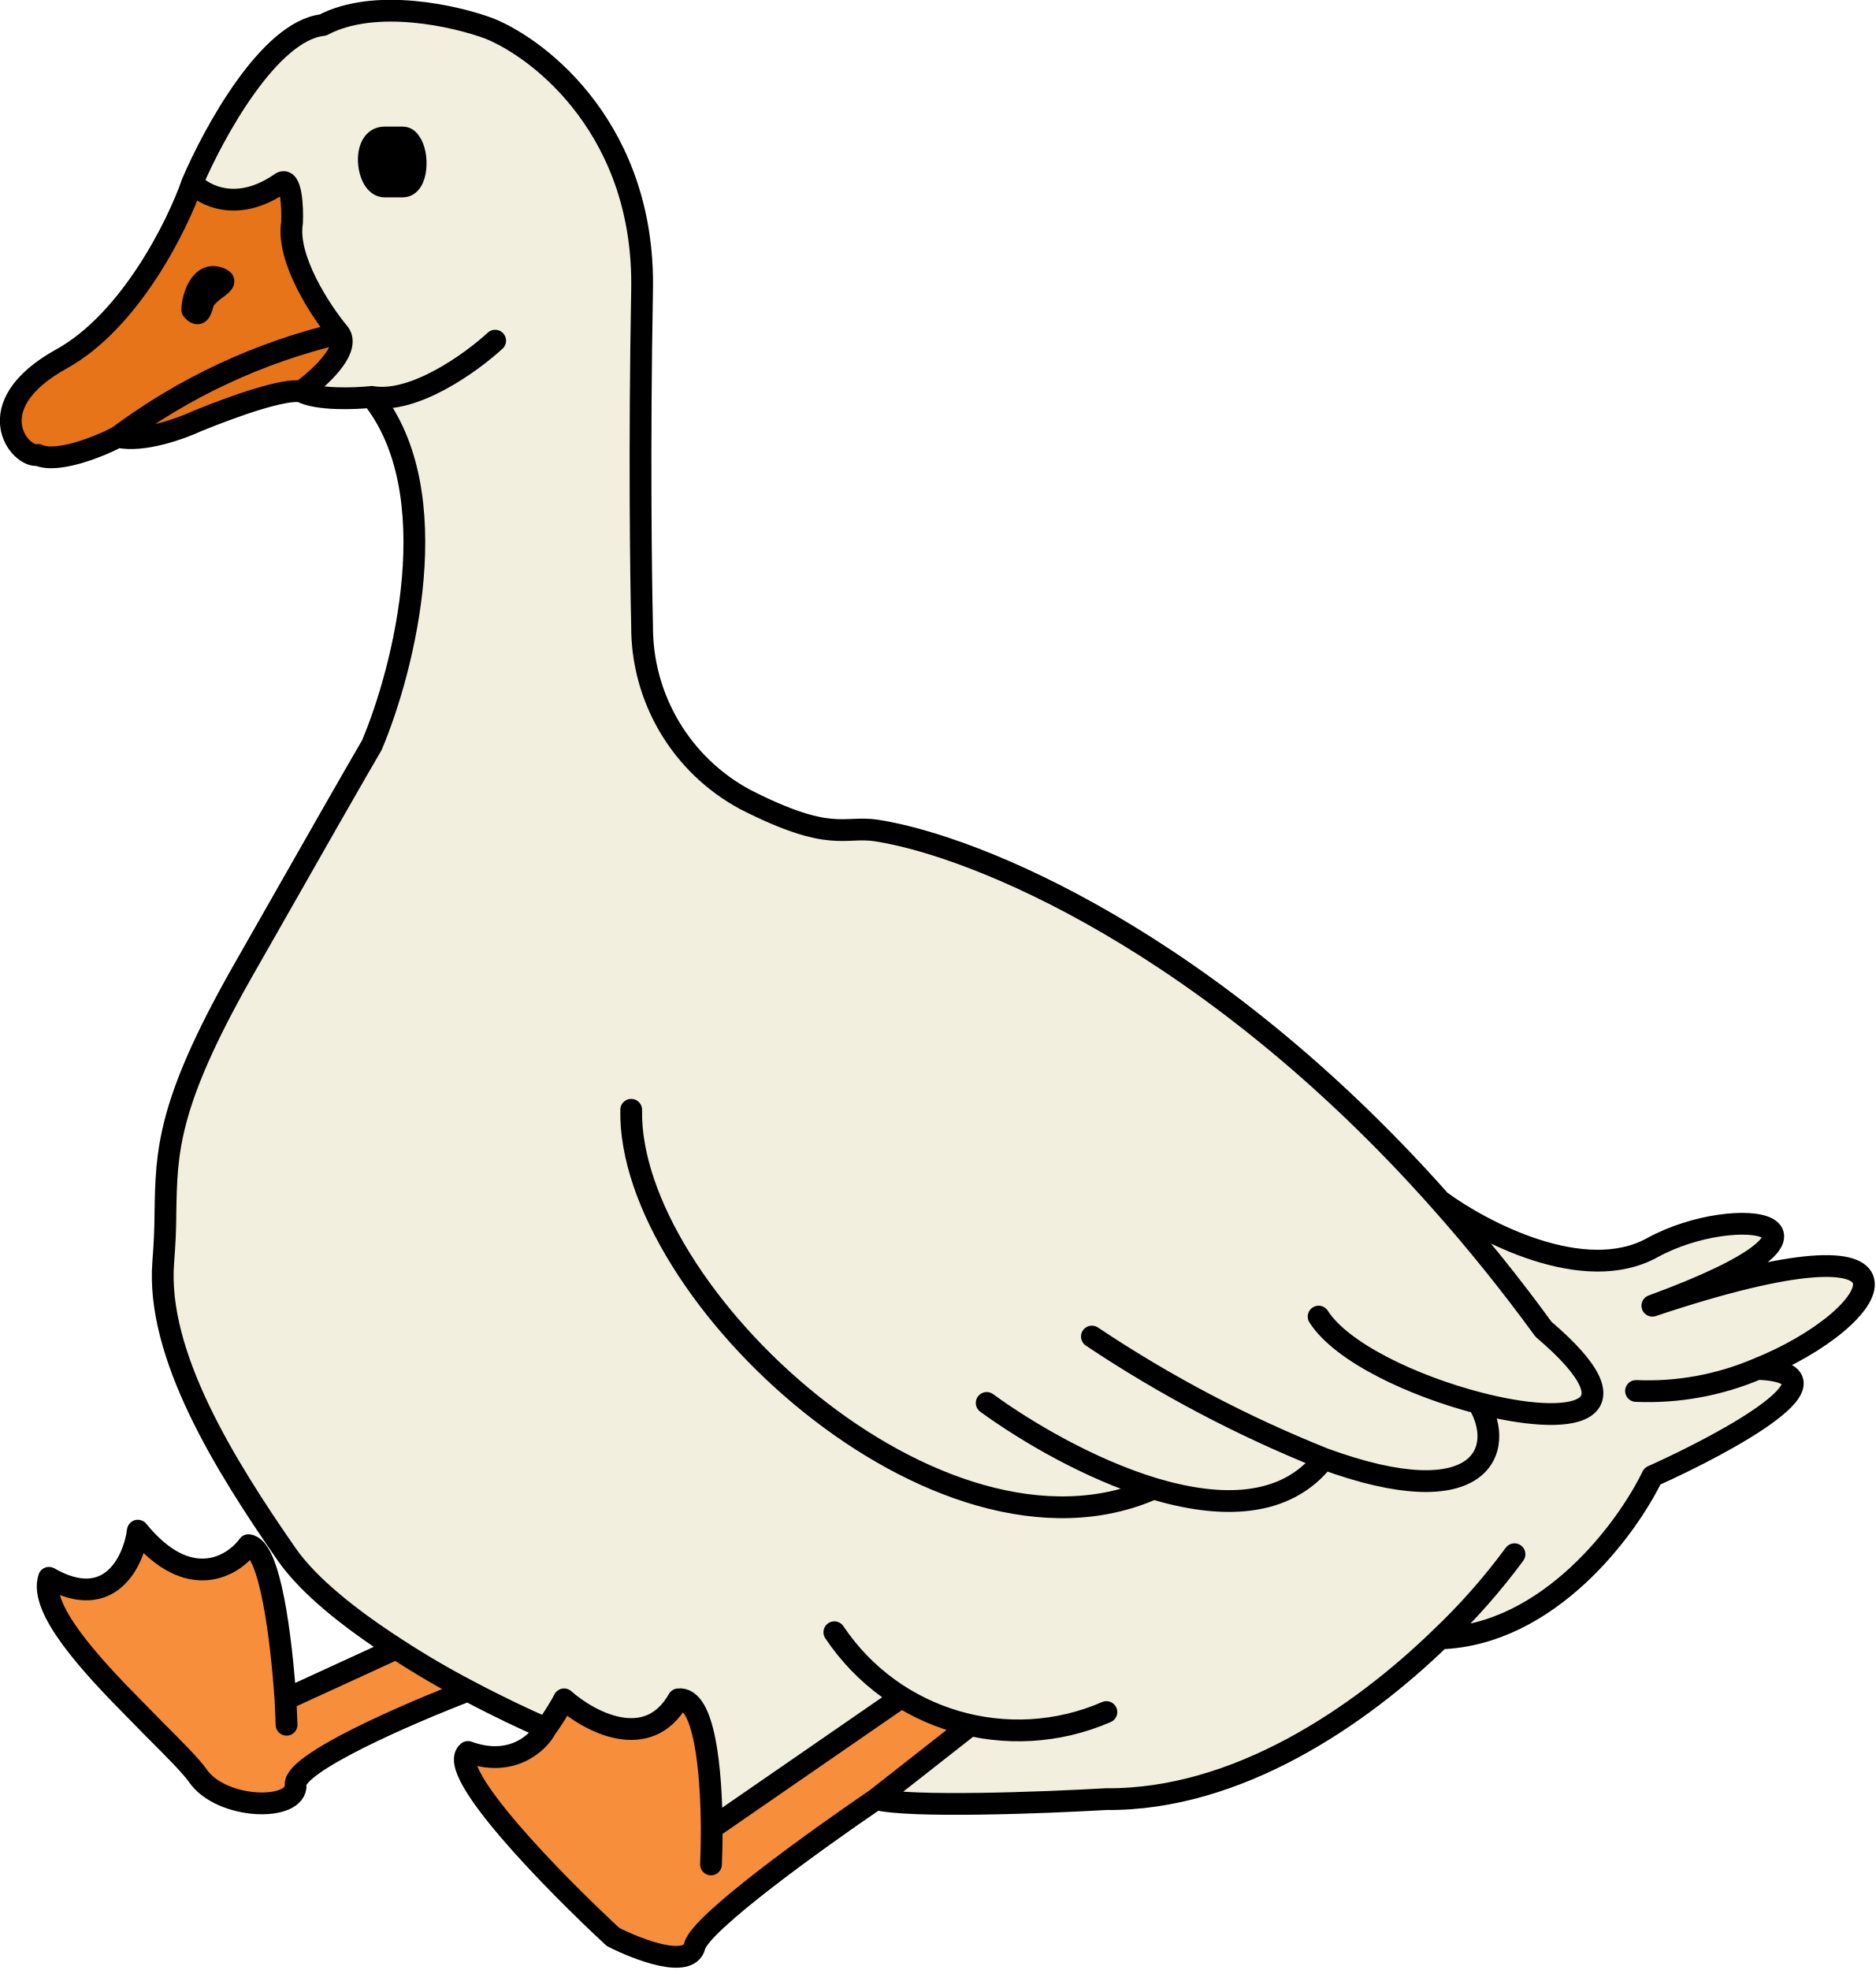
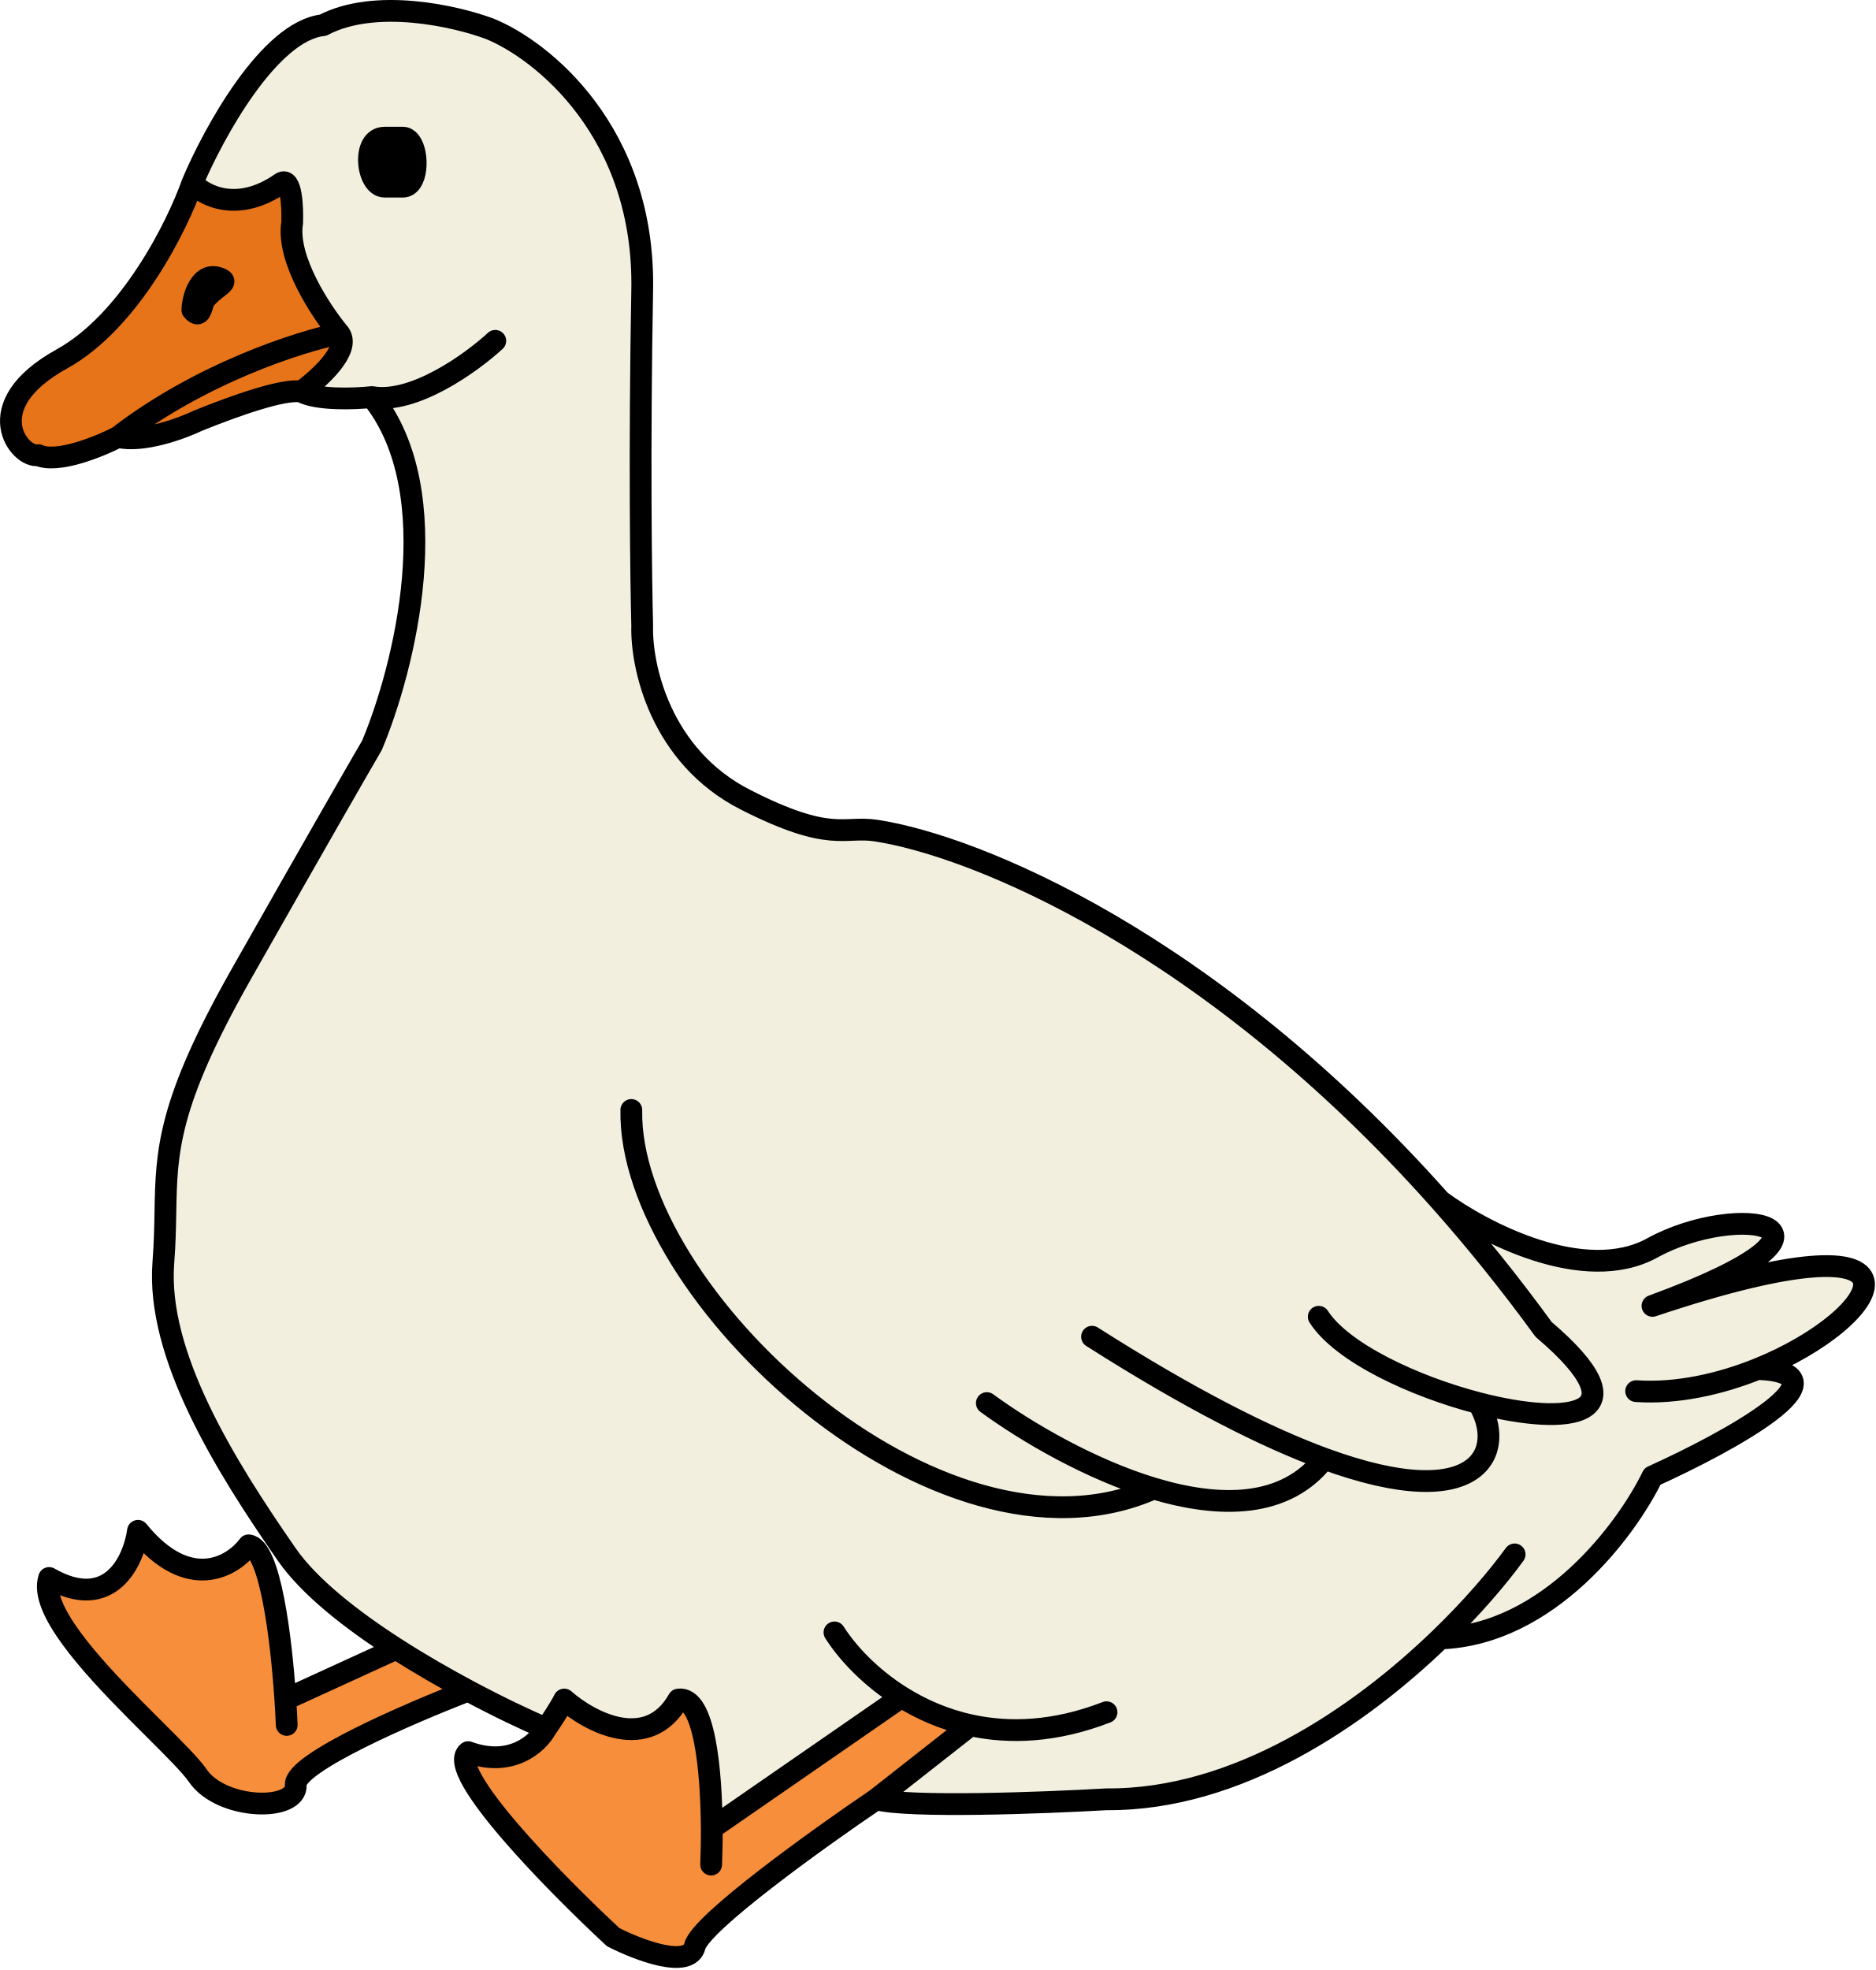
- <svg xmlns="http://www.w3.org/2000/svg" width="517" height="543" fill="none">
-   <path fill="#000" d="M111 51.4h-5c-5 0-6.5-13.5 0-13.5h5q1.2 0 2 1.2c2.5 3.2 2.2 12.3-2 12.3" />
-   <path fill="#F2EFDE" fill-rule="evenodd" d="M79 428.4c-17-24.5-36-55-34-80.5q.5-7.5.6-13.7c.3-16.8.5-29.7 20.9-65.8q30.7-54 36-63c8.9-21 21.2-69.6 0-96-4.6.5-15.1.9-19.5-1.5 4.9-3.5 13.8-11.6 10.5-16-5-6-14.6-20.5-13-30.5.2-4.3-.2-12.7-3-11-12 8.4-21.3 3.5-24.5 0C58.9 36.6 74.2 8.5 89 6.9c14.4-7.6 36.7-2.5 46 1 14.4 5.9 42.8 28.4 42 72s-.3 79.9 0 92.5c-.3 11 4.9 36 28.5 48s27 7.2 36 8.5c27.4 4.2 92.1 30.7 155.5 102.1 11.7 8.6 39.7 23.3 58.5 12.9 23.5-12.9 61.5-6.5 0 16 81.7-27.3 63.9 3.4 29 17.4 26.8 1.2-8.1 20.2-29 29.6-7 14.5-28.5 43.7-58.5 44.7-22.2 21.5-55.9 44.6-92 44.3-17.3 1-54.3 2.4-63.5 0l26-20.4a61 61 0 0 1-19-7.7l-52.3 36.1c-.1-16-2-36.4-9.2-35.5-8.4 14.8-24.5 6.2-31.5 0a70 70 0 0 1-5 8 301 301 0 0 1-41.3-22c-12.4-8-24-17.1-30.2-26m32-377h-5c-5 0-6.5-13.5 0-13.5h5q1.2 0 2 1.2c2.5 3.2 2.2 12.3-2 12.3" clip-rule="evenodd" />
-   <path fill="#E77418" d="M83 107.9c4.9-3.5 13.8-11.6 10.5-16a166 166 0 0 0-61 28.5c6.8 1.6 17.5-2.3 22-4.4 10.8-4.4 23.9-8.9 28.5-8.1" />
-   <path fill="#E77418" fill-rule="evenodd" d="M77.5 50.4c-12 8.4-21.3 3.5-24.5 0-4.1 11.9-17.2 38.1-36 48.5-23.5 13-11.5 27.5-6.5 26.5 5.2 2.4 16.9-2.3 22-5a166 166 0 0 1 61-28.5c-5-6-14.6-20.5-13-30.5.2-4.3-.2-12.7-3-11M61 76.9c-5.7-2.8-8 5.4-8 8.5 1.8 2.1 2.3.4 2.8-1.2q.3-1.1.7-1.8 1.9-2 3.5-3.1c1.5-1.2 2.2-1.8 1-2.4" clip-rule="evenodd" />
-   <path fill="#F68E3B" d="m241.5 495.9 26-20.4a61 61 0 0 1-19-7.7l-52.3 36.1c-.1-16-2-36.4-9.2-35.5-8.4 14.8-24.5 6.2-31.5 0a70 70 0 0 1-5 8c-2.1 4-9.5 10.9-21.5 6.5-6.4 5.2 24 36.2 40 51 6.9 3.5 20.9 8.9 22.5 2.5s34-29.6 50-40.5m-160-4c-.4-6 31.5-19.8 47.5-25.9q-9.8-5.1-19.8-11.6l-30.5 14c-1.2-17-4.2-41.8-10.2-42.5-4.3 5.9-16.5 13.2-30.5-4-1.1 8.4-7.7 22.6-24.5 13-2.8 8.4 11.2 23.7 23.8 36.4l5.2 5.3c5.5 5.5 10.1 10.1 12 12.8 6.5 9.5 27.5 10 27 2.5" />
-   <path stroke="#000" stroke-linecap="round" stroke-linejoin="round" stroke-width="6" d="M305 471.9a61 61 0 0 1-75-22m187.5-21.5a174 174 0 0 1-20.5 23.2m-246.5 24.8c-2.1 4-9.5 10.9-21.5 6.5-6.4 5.2 24 36.2 40 51 6.9 3.5 20.9 8.9 22.5 2.5s34-29.6 50-40.5m-91-19.5c1.2-1.6 3.8-5.6 5-8 7 6.2 23.1 14.8 31.5 0 7.2-.9 9.1 19.5 9.2 35.5m-87-49.5q10 6.5 19.8 11.6c8.3 4.4 15.9 8 21.5 10.4m-48-367c21.2 26.4 8.9 75 0 96q-5.3 9-36 63c-20.4 36.1-20.6 49-20.9 65.8q0 6.2-.6 13.7c-2 25.5 17 56 34 80.5 6.2 8.9 17.8 18 30.2 26M83 107.9c4.4 2.4 14.9 2 19.5 1.5 11.6 2 27.5-9.5 34-15.5m-53.5 14c4.9-3.5 13.8-11.6 10.5-16-5-6-14.6-20.5-13-30.5.2-4.3-.2-12.7-3-11-12 8.4-21.3 3.5-24.5 0m354.5 336.3c25.3 6.6 46.2 3.7 18-20.3A463 463 0 0 0 397 331c-63.4-71.4-128.1-97.9-155.5-102.1-9-1.3-12.4 3.5-36-8.5a54 54 0 0 1-28.5-48c-.3-12.6-.8-48.9 0-92.5s-27.6-66.1-42-72c-9.3-3.5-31.6-8.6-46-1-14.8 1.6-30.1 29.7-36 43.5-4.1 11.9-17.2 38.1-36 48.5-23.5 13-11.5 27.5-6.5 26.5 5.2 2.4 16.9-2.3 22-5m61-28.5a166 166 0 0 0-61 28.5M83 107.9c-4.6-.8-17.7 3.7-28.5 8.1-4.5 2.1-15.2 6-22 4.4m331 242.5c6.4 10 26.3 19.2 44 23.8M301 368.4a347 347 0 0 0 64 33.7c43.5 15.9 50.3-2.6 42.5-15.4M365 402.1c-10.6 13.7-28.7 13.7-47 8.2-17.5-5.3-35-15.6-46-23.6m-98-80.8c-1 50.5 84.8 130.7 144 104.4m79 41.3c-22.2 21.5-55.9 44.6-92 44.3-17.3 1-54.3 2.4-63.5 0M397 451.6c30-1 51.5-30.2 58.5-44.7 20.9-9.4 55.8-28.4 29-29.6M397 331c11.7 8.6 39.7 23.3 58.5 12.9 23.5-12.9 61.5-6.5 0 16 81.7-27.3 63.9 3.4 29 17.4a77 77 0 0 1-33.5 6.1M241.5 495.9l26-20.4M196 513.9q.2-4.4.2-10m0 0 52.3-36.1M129 466c-16 6.1-47.9 19.9-47.5 25.9.5 7.5-20.5 7-27-2.5-1.9-2.7-6.5-7.3-12-12.8l-5.2-5.3c-12.6-12.7-26.6-28-23.8-36.4 16.8 9.6 23.4-4.6 24.5-13 14 17.2 26.2 9.9 30.5 4 6 .7 9 25.5 10.2 42.5m.3 7-.3-7m0 0 30.5-14M53 85.4c0-3.1 2.3-11.3 8-8.5 1.2.6.5 1.2-1 2.4q-1.6 1-3.5 3.1-.4.7-.7 1.8c-.5 1.6-1 3.3-2.8 1.2m58-34h-5c-5 0-6.5-13.5 0-13.5h5q1.2 0 2 1.2c2.5 3.2 2.2 12.3-2 12.3" />
+ <svg xmlns="http://www.w3.org/2000/svg" width="517" height="543" viewBox="0 0 517 543" fill="none">
+   <path d="M111.036 51.447H106.036C101.036 51.447 99.535 37.947 106.036 37.947H111.036C111.829 37.947 112.499 38.367 113.036 39.059C115.541 42.29 115.153 51.447 111.036 51.447Z" fill="black" />
+   <path d="M79.036 428.447C62.036 403.947 43.035 373.447 45.035 347.947C45.435 342.853 45.515 338.417 45.591 334.221C45.895 317.414 46.13 304.457 66.535 268.447C86.936 232.447 99.035 211.447 102.535 205.447C111.369 184.447 123.735 135.847 102.535 109.447C97.869 109.947 87.436 110.347 83.035 107.947C87.903 104.447 96.818 96.347 93.535 91.947C88.535 85.947 78.936 71.447 80.535 61.447C80.702 57.071 80.335 48.745 77.535 50.447C65.535 58.847 56.202 53.947 53.035 50.447C58.869 36.614 74.236 8.547 89.035 6.947C103.436 -0.653 125.702 4.447 135.036 7.947C149.369 13.78 177.836 36.347 177.036 79.947C176.236 123.547 176.702 159.78 177.036 172.447C176.702 183.447 181.936 208.447 205.536 220.447C229.136 232.447 232.536 227.566 241.536 228.947C268.907 233.147 333.578 259.57 397.036 330.984C408.702 339.626 436.736 354.318 455.536 343.947C479.036 330.984 517.036 337.438 455.536 359.947C537.237 332.585 519.43 363.319 484.536 377.34C511.336 378.455 476.369 397.542 455.536 406.947C448.536 421.393 427.036 450.551 397.036 451.616C374.791 473.096 341.145 496.234 305.036 495.947C287.702 496.947 250.736 498.347 241.536 495.947L267.536 475.538C260.318 473.964 253.954 471.135 248.536 467.753L196.207 503.947C196.108 487.877 194.203 467.47 187.036 468.447C178.636 483.247 162.536 474.614 155.536 468.447C154.336 470.847 151.702 474.78 150.536 476.447C144.947 474.037 137.317 470.423 129.036 466.002C122.613 462.573 115.797 458.659 109.238 454.447C96.76 446.435 85.207 437.341 79.036 428.447ZM111.036 51.447H106.036C101.036 51.447 99.535 37.947 106.036 37.947H111.036C111.829 37.947 112.499 38.367 113.036 39.059C115.541 42.29 115.153 51.447 111.036 51.447Z" fill-rule="evenodd" clip-rule="evenodd" fill="#F2EFDE" />
+   <path d="M83.035 107.947C87.903 104.447 96.818 96.347 93.535 91.947C82.702 94.114 55.336 102.847 32.535 120.447C39.336 122.047 50.035 118.131 54.535 115.972C65.291 111.629 78.373 107.073 83.035 107.947Z" fill="#E77418" />
+   <path d="M77.535 50.447C65.535 58.847 56.202 53.947 53.035 50.447C48.869 62.28 35.836 88.547 17.035 98.947C-6.465 111.947 5.535 126.447 10.536 125.447C15.736 127.847 27.369 123.114 32.535 120.447C55.336 102.847 82.702 94.114 93.535 91.947C88.535 85.947 78.936 71.447 80.535 61.447C80.702 57.071 80.335 48.745 77.535 50.447ZM61.035 76.947C55.267 74.063 53.035 82.28 53.035 85.447C54.778 87.538 55.304 85.826 55.803 84.199C56.019 83.493 56.231 82.802 56.535 82.447C57.744 81.037 59.034 80.033 60.012 79.271C61.463 78.141 62.23 77.544 61.035 76.947Z" fill-rule="evenodd" clip-rule="evenodd" fill="#E77418" />
+   <path d="M241.536 495.947L267.536 475.538C260.318 473.964 253.954 471.135 248.536 467.753L196.207 503.947C196.108 487.877 194.203 467.47 187.036 468.447C178.636 483.247 162.536 474.614 155.536 468.447C154.336 470.847 151.702 474.78 150.536 476.447C148.369 480.447 141.036 487.347 129.036 482.947C122.636 488.147 153.036 519.114 169.036 533.947C175.869 537.447 189.936 542.847 191.536 536.447C193.136 530.047 225.536 506.78 241.536 495.947Z" fill="#F68E3B" />
+   <path d="M81.535 491.947C81.135 485.947 113.036 472.15 129.036 466.002C122.613 462.573 115.797 458.659 109.238 454.447L78.654 468.447C77.52 451.386 74.455 426.644 68.535 425.947C64.202 431.78 52.035 439.147 38.035 421.947C36.869 430.28 30.335 444.547 13.536 434.947C10.743 443.325 24.705 458.637 37.255 471.32C39.047 473.132 40.812 474.89 42.494 476.567C48.01 482.064 52.646 486.685 54.535 489.447C61.035 498.947 82.035 499.447 81.535 491.947Z" fill="#F68E3B" />
+   <path d="M305.036 471.947C290.856 477.445 278.255 477.875 267.536 475.538C260.318 473.964 253.954 471.135 248.536 467.753C239.754 462.273 233.456 455.341 230.036 449.947M417.536 428.447C412.857 434.874 405.839 443.115 397.036 451.616M150.536 476.447C148.369 480.447 141.036 487.347 129.036 482.947C122.636 488.147 153.036 519.114 169.036 533.947C175.869 537.447 189.936 542.847 191.536 536.447C193.136 530.047 225.536 506.78 241.536 495.947M150.536 476.447C151.702 474.78 154.336 470.847 155.536 468.447C162.536 474.614 178.636 483.247 187.036 468.447C194.203 467.47 196.108 487.877 196.207 503.947M109.238 454.447C115.797 458.659 122.613 462.573 129.036 466.002C137.317 470.423 144.947 474.037 150.536 476.447M102.535 109.447C123.735 135.847 111.369 184.447 102.535 205.447C99.035 211.447 86.936 232.447 66.535 268.447C46.13 304.457 45.895 317.414 45.591 334.221C45.515 338.417 45.435 342.853 45.035 347.947C43.035 373.447 62.036 403.947 79.036 428.447C85.207 437.341 96.76 446.435 109.238 454.447M83.035 107.947C87.436 110.347 97.869 109.947 102.535 109.447C114.135 111.447 130.035 99.947 136.535 93.947M83.035 107.947C87.903 104.447 96.818 96.347 93.535 91.947C88.535 85.947 78.936 71.447 80.535 61.447C80.702 57.071 80.335 48.745 77.535 50.447C65.535 58.847 56.202 53.947 53.035 50.447M407.536 386.74C432.772 393.295 453.721 390.405 425.536 366.447C416.151 353.55 406.607 341.755 397.036 330.984C333.578 259.57 268.907 233.147 241.536 228.947C232.536 227.566 229.136 232.447 205.536 220.447C181.936 208.447 176.702 183.447 177.036 172.447C176.702 159.78 176.236 123.547 177.036 79.947C177.836 36.347 149.369 13.78 135.036 7.947C125.702 4.447 103.436 -0.653 89.035 6.947C74.236 8.547 58.869 36.614 53.035 50.447C48.869 62.28 35.836 88.547 17.035 98.947C-6.465 111.947 5.535 126.447 10.536 125.447C15.736 127.847 27.369 123.114 32.535 120.447M93.535 91.947C82.702 94.114 55.336 102.847 32.535 120.447M83.035 107.947C78.373 107.073 65.291 111.629 54.535 115.972C50.035 118.131 39.336 122.047 32.535 120.447M363.536 362.947C369.934 372.854 389.794 382.131 407.536 386.74M301.036 368.447C328.067 385.661 349.034 396.198 365.036 402.065C408.524 418.009 415.333 399.461 407.536 386.74M365.036 402.065C354.427 415.781 336.257 415.763 318.036 410.288C300.531 405.029 282.978 394.733 272.036 386.74M174.036 305.947C173.036 356.447 258.836 436.562 318.036 410.288M397.036 451.616C374.791 473.096 341.145 496.234 305.036 495.947C287.702 496.947 250.735 498.347 241.536 495.947M397.036 451.616C427.036 450.551 448.536 421.393 455.536 406.947C476.369 397.542 511.336 378.455 484.536 377.34M397.036 330.984C408.702 339.626 436.736 354.318 455.536 343.947C479.036 330.984 517.036 337.438 455.536 359.947C537.236 332.585 519.43 363.319 484.536 377.34C474.158 381.51 462.268 384.202 451.036 383.447M241.536 495.947L267.536 475.538M196.036 513.947C196.159 511.041 196.23 507.607 196.207 503.947M196.207 503.947L248.536 467.753M129.036 466.002C113.036 472.15 81.135 485.947 81.535 491.947C82.035 499.447 61.035 498.947 54.535 489.447C52.646 486.685 48.01 482.064 42.494 476.567C40.812 474.89 39.047 473.132 37.255 471.32C24.705 458.637 10.743 443.325 13.536 434.947C30.335 444.547 36.869 430.28 38.035 421.947C52.035 439.147 64.202 431.78 68.535 425.947C74.455 426.643 77.52 451.386 78.654 468.447M79.036 475.447C78.949 473.353 78.823 470.985 78.654 468.447M78.654 468.447L109.238 454.447M53.035 85.447C53.035 82.28 55.267 74.063 61.035 76.947C62.23 77.544 61.463 78.141 60.012 79.271C59.034 80.033 57.744 81.037 56.535 82.447C56.231 82.802 56.019 83.493 55.803 84.199C55.304 85.826 54.778 87.538 53.035 85.447ZM111.036 51.447H106.036C101.036 51.447 99.535 37.947 106.036 37.947H111.036C111.829 37.947 112.499 38.367 113.036 39.059C115.541 42.29 115.153 51.447 111.036 51.447Z" stroke-width="6" stroke-linecap="round" stroke-linejoin="round" stroke="black" />
</svg>
